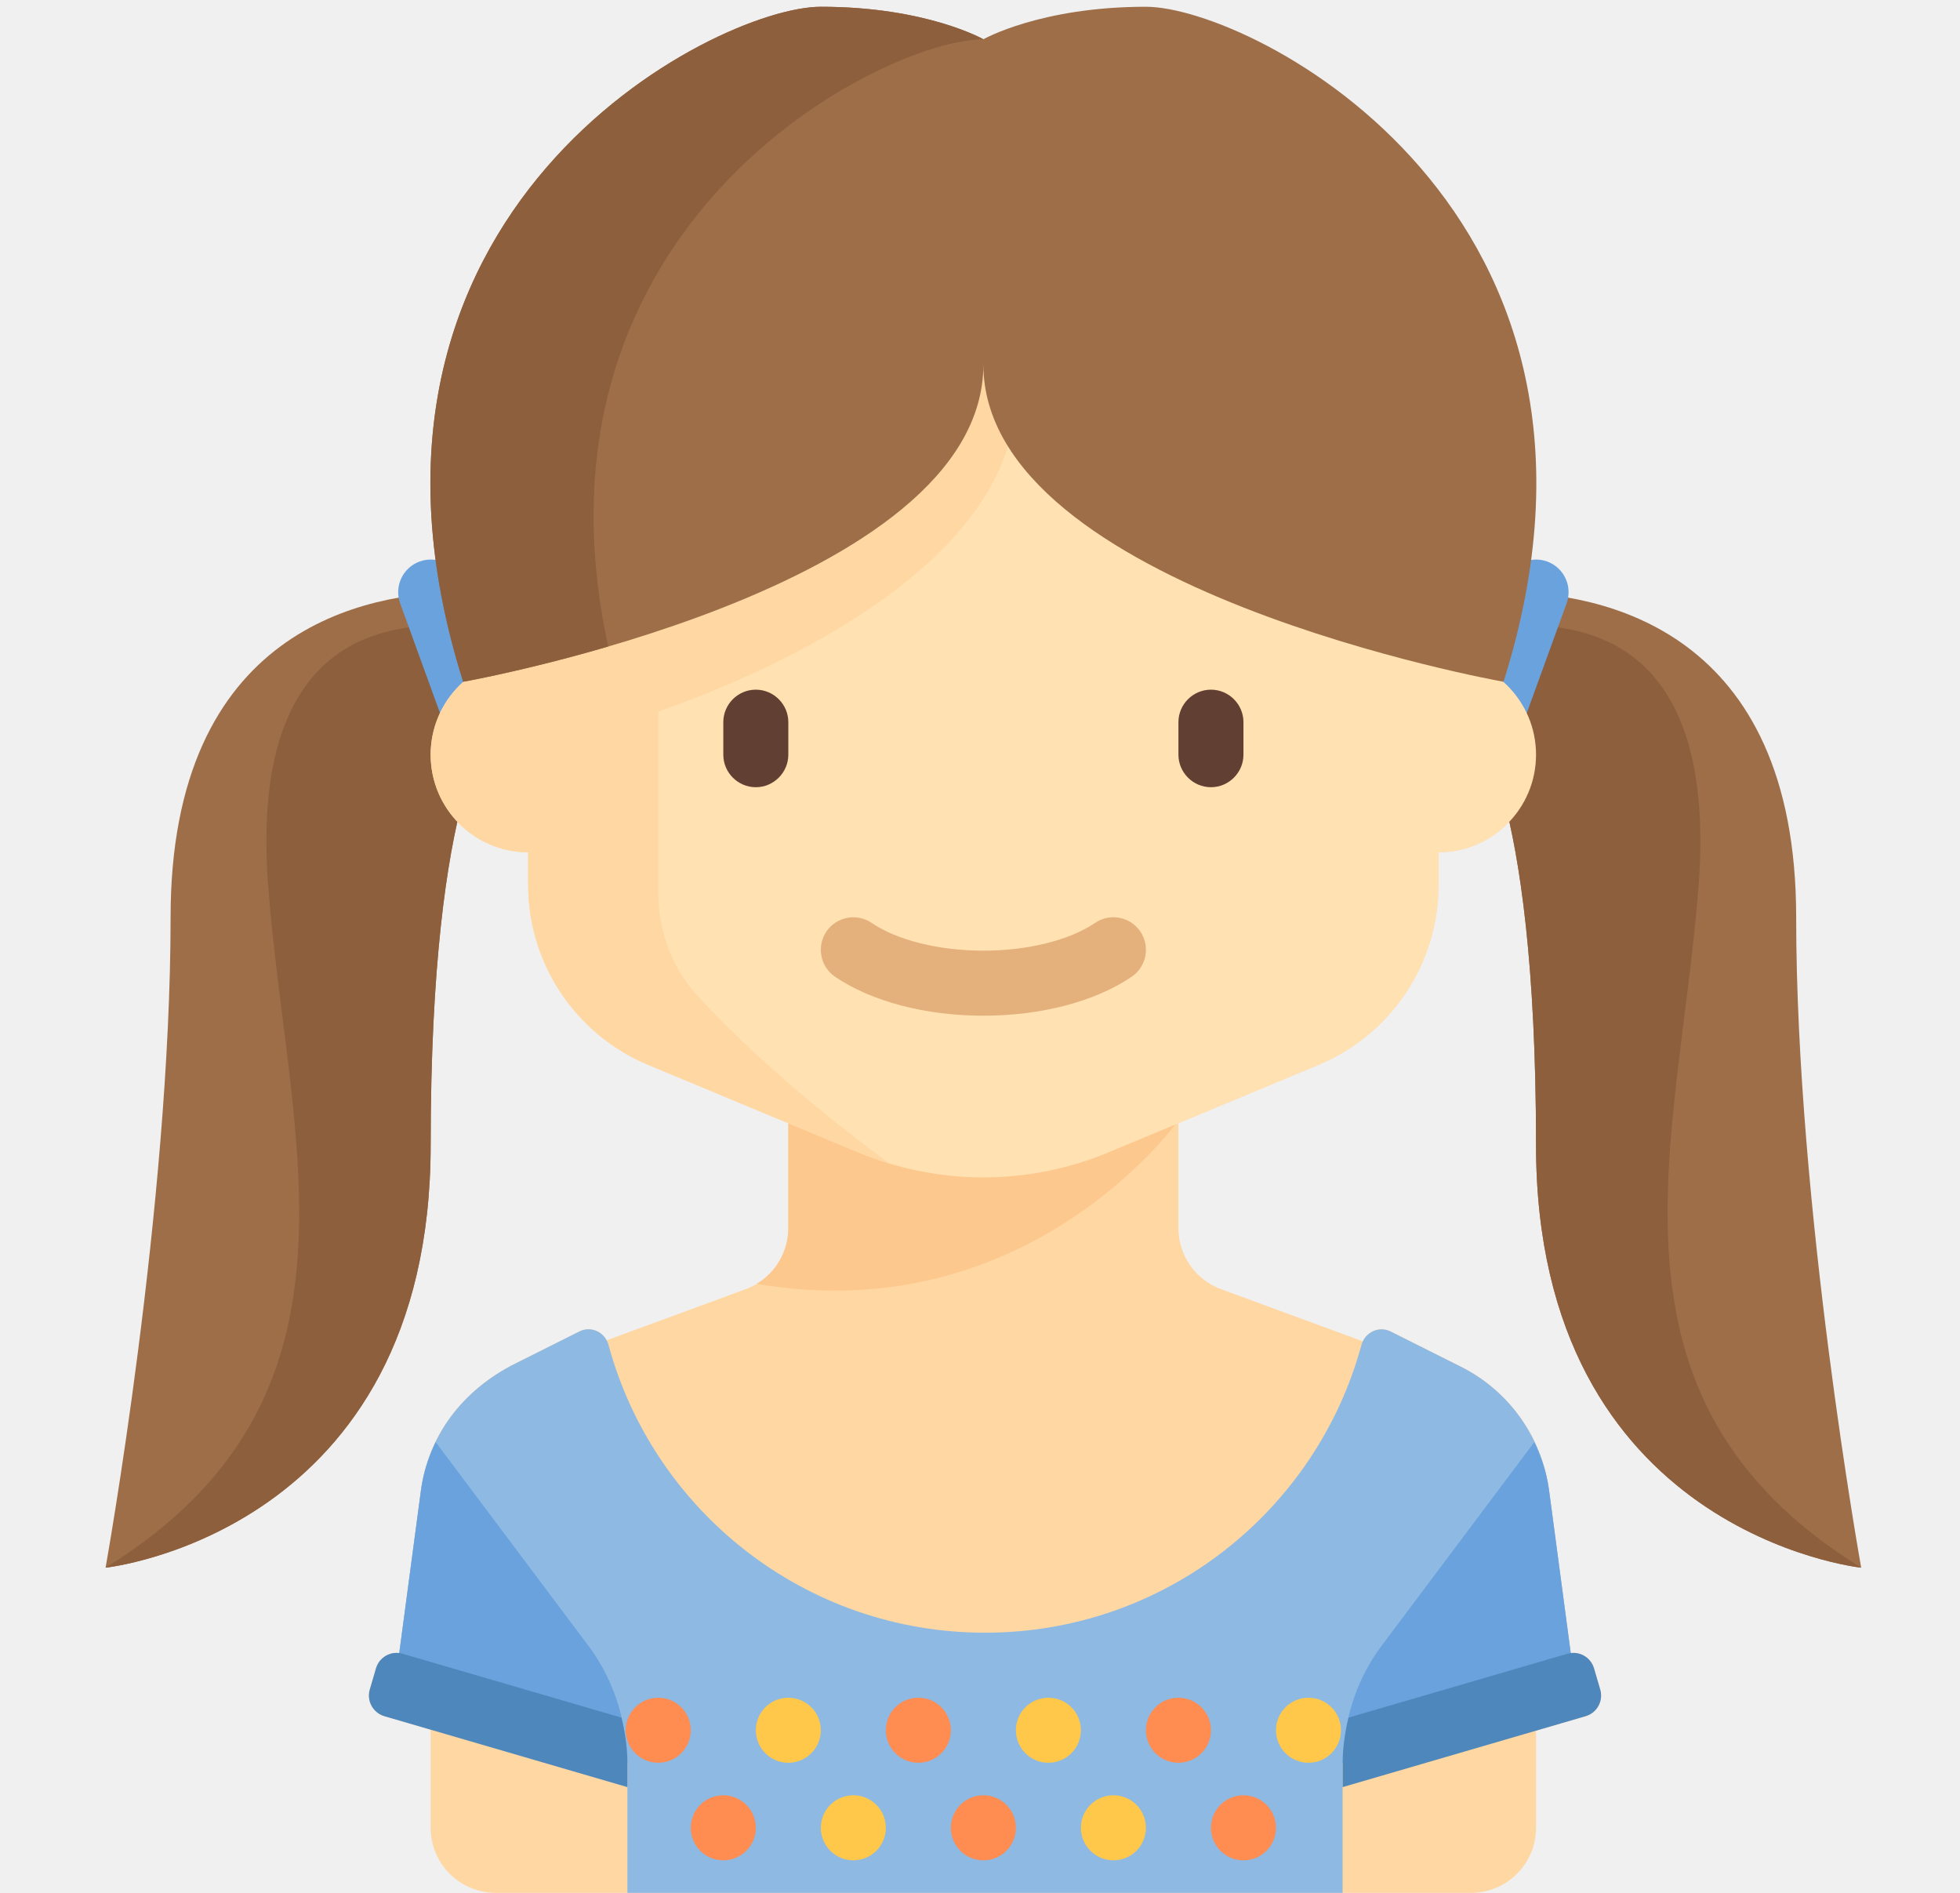
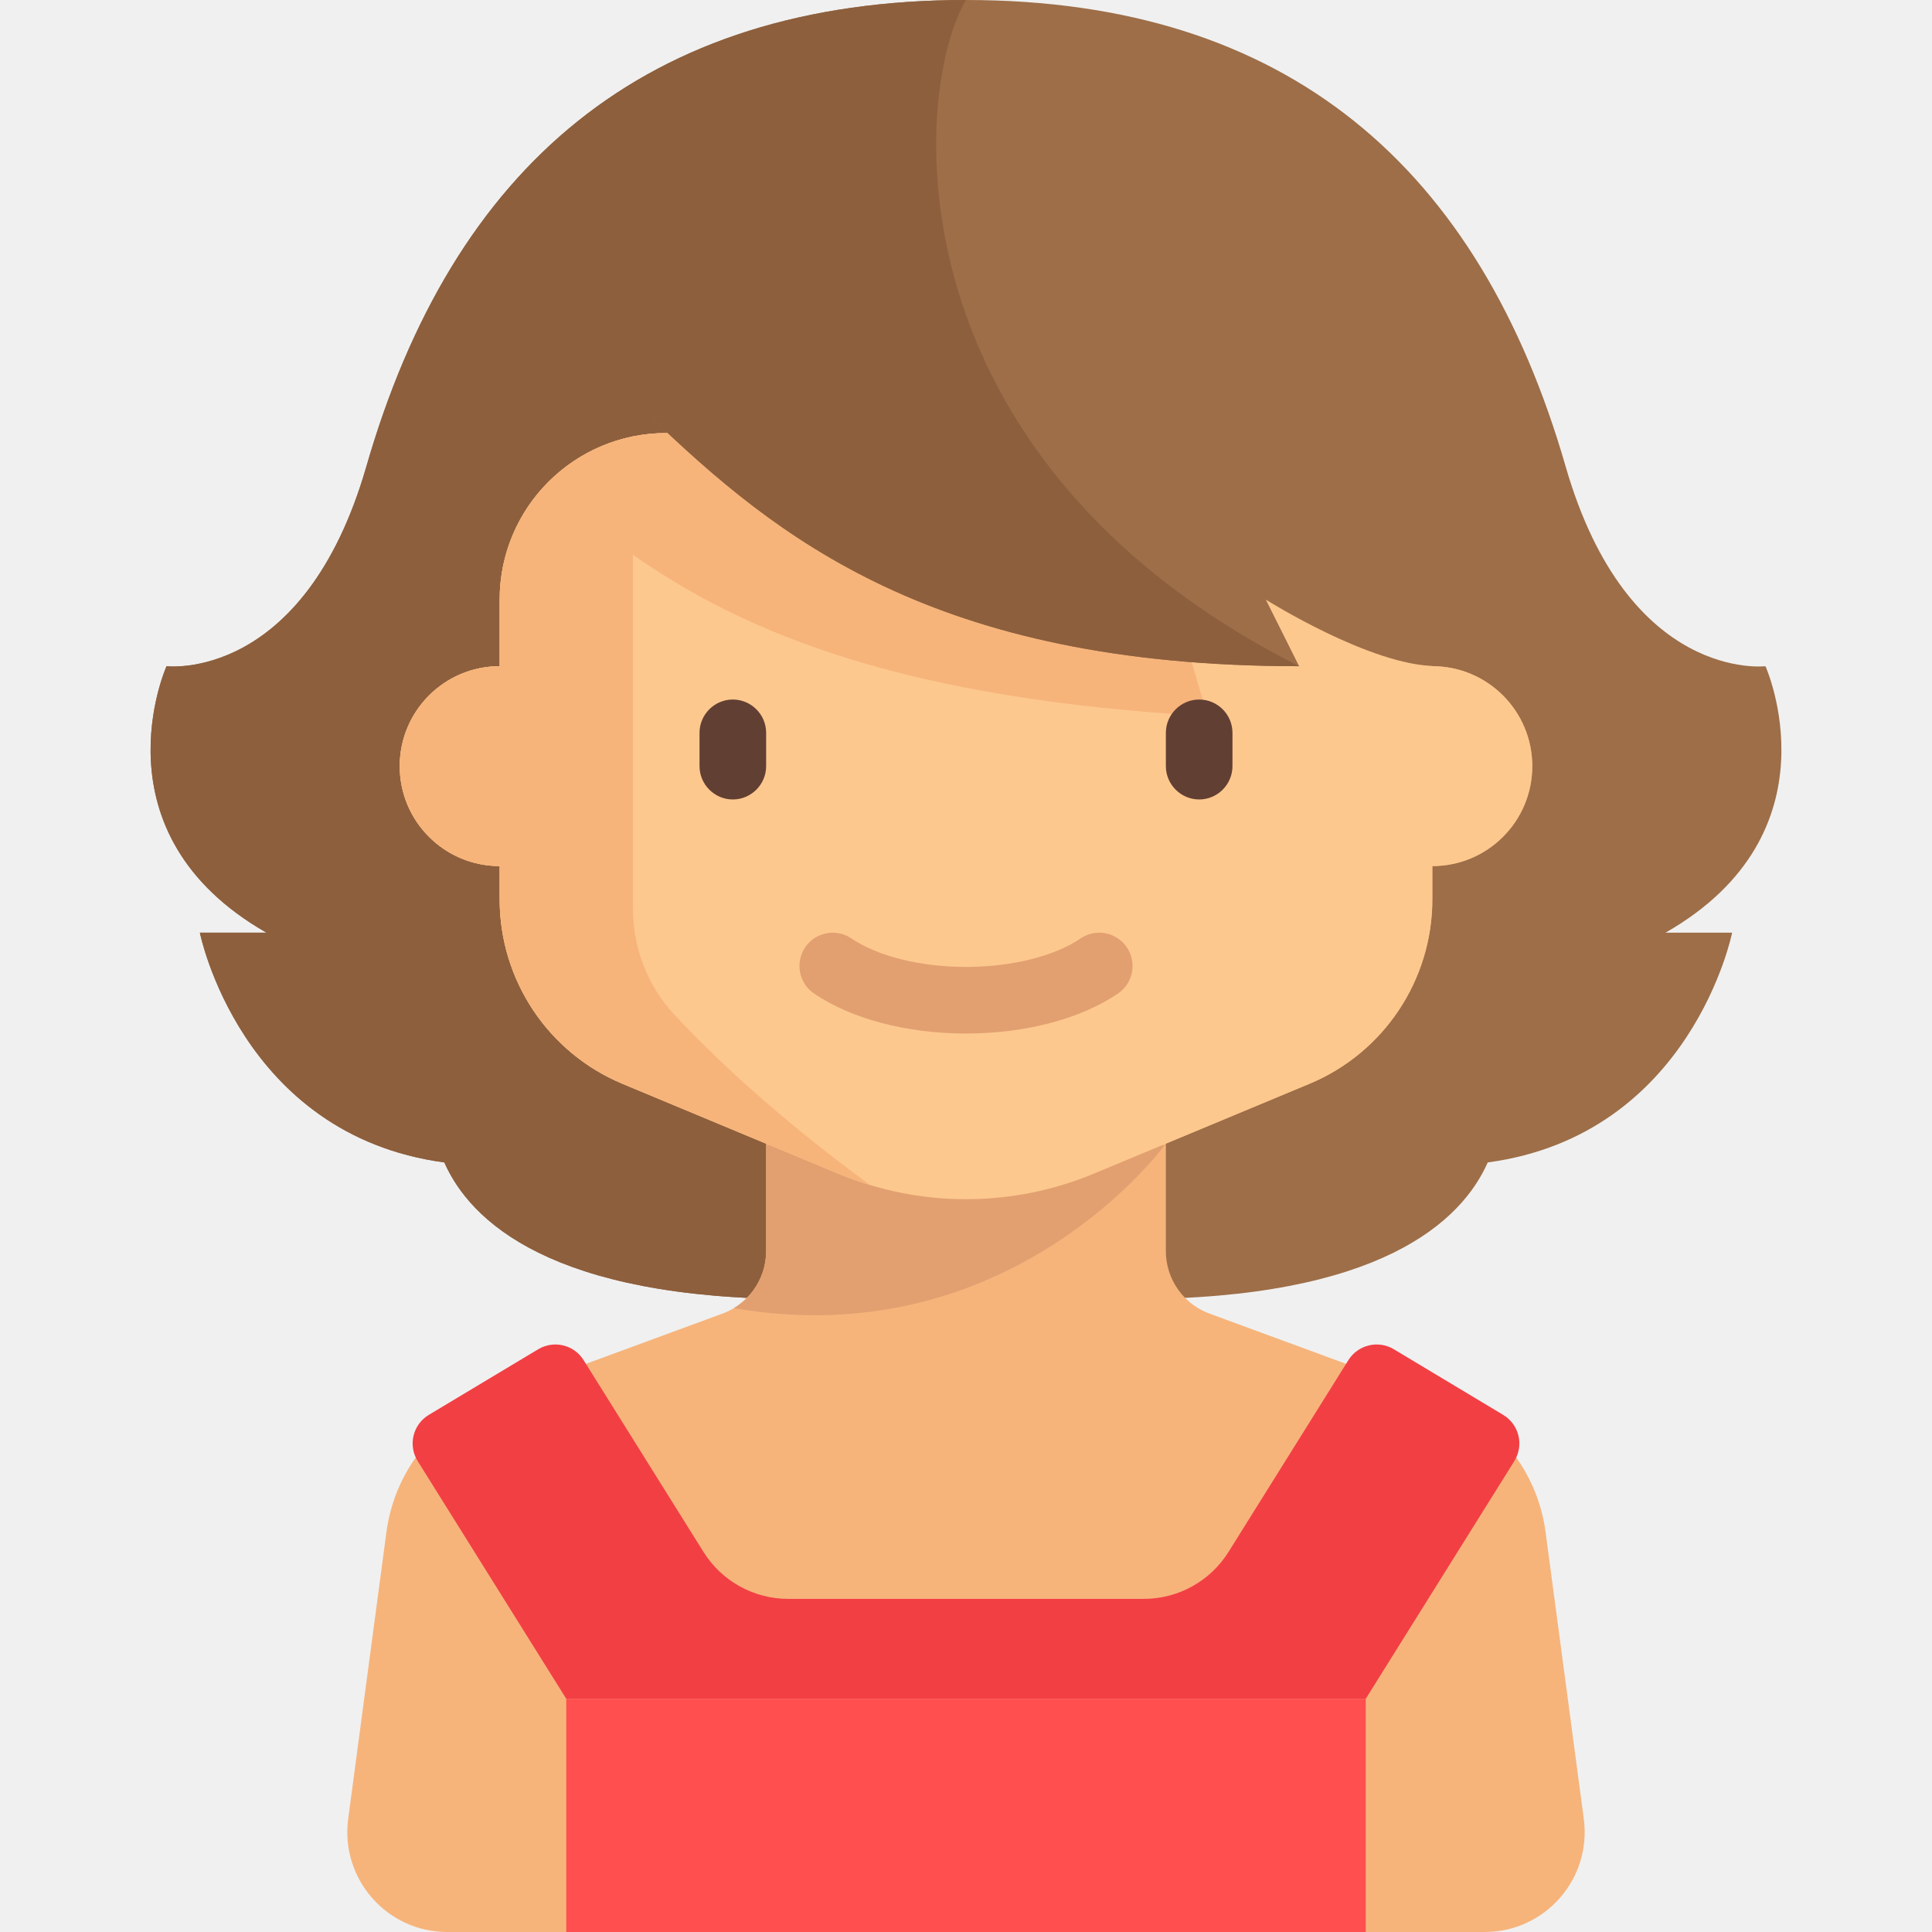
- <svg xmlns="http://www.w3.org/2000/svg" width="29" height="28" viewBox="0 0 29 28" fill="none">
-   <g clip-path="url(#clip0_436_13220)">
-     <path d="M23.677 24.993L23.585 24.679C23.541 24.527 23.393 24.434 23.241 24.453L22.92 22.048C22.815 21.258 22.325 20.571 21.612 20.215L20.575 19.696C20.419 19.618 20.238 19.69 20.165 19.842L18.094 19.08C17.701 18.949 17.436 18.581 17.436 18.167V16.615L19.508 15.752C20.584 15.304 21.284 14.253 21.284 13.088V12.607C22.081 12.607 22.727 11.961 22.727 11.164C22.727 10.367 22.081 9.721 21.284 9.721V8.759C21.284 7.43 20.208 5.391 18.879 5.391H10.221C8.892 5.391 7.815 7.43 7.815 8.759V9.721C7.018 9.721 6.372 10.367 6.372 11.164C6.372 11.961 7.018 12.607 7.815 12.607V13.088C7.815 14.253 8.516 15.304 9.592 15.752L11.664 16.616V18.167C11.664 18.581 11.399 18.949 11.006 19.08L8.976 19.827C8.899 19.685 8.726 19.62 8.574 19.696L7.629 20.168C6.823 20.571 6.333 21.258 6.228 22.048L5.907 24.453C5.755 24.434 5.607 24.527 5.563 24.679L5.471 24.993C5.422 25.161 5.519 25.337 5.687 25.387L6.372 25.587V27.038C6.372 27.569 6.803 28 7.334 28H9.283H19.865H21.765C22.297 28 22.727 27.569 22.727 27.038V25.601L23.461 25.387C23.629 25.337 23.726 25.161 23.677 24.993Z" fill="#FFD7A3" />
-     <path d="M17.436 16.575H11.664V18.167C11.664 18.509 11.482 18.819 11.197 18.991C15.222 19.686 17.436 16.575 17.436 16.575Z" fill="#FDC88E" />
-     <path d="M23.304 24.93L22.92 22.048C22.815 21.258 22.325 20.571 21.611 20.215L20.575 19.696C20.4 19.609 20.195 19.709 20.143 19.898C19.477 22.349 17.236 24.152 14.574 24.152C11.911 24.152 9.67 22.349 9.004 19.897C8.953 19.708 8.749 19.608 8.574 19.695L7.629 20.168C6.823 20.571 6.333 21.258 6.228 22.048L5.836 24.984C7.107 25.422 9.283 26.076 9.283 26.076V28H19.865V26.076L23.304 24.93Z" fill="#8DB9E2" />
-     <path d="M9.271 25.929C9.241 25.357 9.05 24.804 8.705 24.344L6.447 21.333C6.338 21.558 6.261 21.797 6.228 22.048L5.847 24.908L9.271 25.929Z" fill="#6AA2DE" />
-     <path d="M5.471 24.993C5.422 25.161 5.519 25.337 5.687 25.387L9.283 26.436V26.076C9.283 25.849 9.247 25.626 9.195 25.408L5.956 24.463C5.788 24.414 5.612 24.511 5.563 24.679L5.471 24.993Z" fill="#4E87BB" />
-     <path d="M19.877 25.929C19.907 25.357 20.098 24.804 20.443 24.344L22.701 21.333C22.81 21.558 22.887 21.797 22.92 22.048L23.301 24.908L19.877 25.929Z" fill="#6AA2DE" />
-     <path d="M23.677 24.993C23.726 25.161 23.63 25.337 23.461 25.387L19.866 26.436V26.076C19.866 25.849 19.901 25.626 19.953 25.408L23.192 24.463C23.36 24.414 23.536 24.511 23.585 24.679L23.677 24.993Z" fill="#4E87BB" />
-     <path d="M6.853 8.759C5.41 8.759 2.524 9.3 2.524 13.569C2.524 17.838 1.562 23.19 1.562 23.19C1.562 23.19 6.372 22.68 6.372 16.936C6.372 11.585 7.334 10.683 7.334 10.683L6.853 8.759Z" fill="#9D6E48" />
-     <path d="M6.372 16.936C6.372 11.585 7.334 10.683 7.334 10.683L6.372 9.24C5.816 9.315 3.687 9.33 3.967 13.088C4.248 16.856 5.651 20.664 1.562 23.19C1.562 23.19 6.372 22.68 6.372 16.936Z" fill="#8D5F3D" />
-     <path d="M7.423 10.244L6.825 8.595C6.734 8.345 6.458 8.216 6.209 8.306C5.959 8.397 5.83 8.673 5.92 8.923L6.519 10.572C6.609 10.822 6.885 10.951 7.135 10.861C7.385 10.77 7.514 10.494 7.423 10.244Z" fill="#6AA2DE" />
-     <path d="M22.247 8.759C23.69 8.759 26.576 9.3 26.576 13.569C26.576 17.838 27.538 23.19 27.538 23.19C27.538 23.19 22.727 22.68 22.727 16.936C22.727 11.585 21.765 10.683 21.765 10.683L22.247 8.759Z" fill="#9D6E48" />
-     <path d="M22.727 16.936C22.727 11.585 21.765 10.683 21.765 10.683L22.727 9.24C23.284 9.315 25.413 9.33 25.133 13.088C24.852 16.856 23.449 20.664 27.538 23.19C27.538 23.19 22.727 22.68 22.727 16.936Z" fill="#8D5F3D" />
-     <path d="M21.677 10.244L22.275 8.595C22.366 8.345 22.642 8.216 22.892 8.306C23.141 8.397 23.27 8.673 23.18 8.923L22.581 10.572C22.491 10.822 22.215 10.951 21.965 10.861C21.715 10.77 21.586 10.494 21.677 10.244Z" fill="#6AA2DE" />
-     <path d="M21.284 9.721V8.759C21.284 7.43 20.208 5.391 18.879 5.391H10.221C8.892 5.391 7.815 7.43 7.815 8.759V9.72C7.018 9.72 6.372 10.367 6.372 11.164C6.372 11.96 7.018 12.607 7.815 12.607V13.088C7.815 14.253 8.516 15.304 9.592 15.752L12.7 17.047C13.286 17.291 13.915 17.417 14.55 17.417C15.185 17.417 15.814 17.291 16.4 17.047L19.508 15.752C20.584 15.304 21.284 14.253 21.284 13.088V12.607C22.081 12.607 22.727 11.961 22.727 11.164C22.727 10.367 22.081 9.721 21.284 9.721Z" fill="#FFE1B2" />
-     <path d="M11.183 11.645C10.918 11.645 10.702 11.428 10.702 11.164V10.683C10.702 10.418 10.918 10.202 11.183 10.202C11.447 10.202 11.664 10.418 11.664 10.683V11.164C11.664 11.428 11.447 11.645 11.183 11.645Z" fill="#623F33" />
-     <path d="M17.917 11.645C17.653 11.645 17.436 11.428 17.436 11.164V10.683C17.436 10.418 17.653 10.202 17.917 10.202C18.182 10.202 18.398 10.418 18.398 10.683V11.164C18.398 11.428 18.182 11.645 17.917 11.645Z" fill="#623F33" />
-     <path d="M14.55 15.025C13.695 15.025 12.895 14.815 12.355 14.448C12.136 14.298 12.079 13.999 12.228 13.779C12.377 13.56 12.677 13.503 12.896 13.652C13.274 13.909 13.893 14.063 14.55 14.063C15.207 14.063 15.825 13.909 16.203 13.652C16.424 13.502 16.722 13.56 16.872 13.779C17.021 13.999 16.964 14.298 16.745 14.448C16.205 14.815 15.405 15.025 14.55 15.025Z" fill="#E4B07B" />
-     <path d="M14.132 5.331C14.049 7.931 7.815 9.721 7.815 9.721C7.018 9.721 6.372 10.367 6.372 11.164C6.372 11.961 7.018 12.607 7.815 12.607V13.088C7.815 14.253 8.516 15.304 9.592 15.752L12.7 17.047C12.852 17.11 13.007 17.165 13.164 17.212C11.791 16.208 10.876 15.329 10.341 14.755C9.951 14.337 9.74 13.786 9.74 13.214V10.526C11.117 10.045 14.982 8.466 15.031 5.872C15.035 5.676 15.032 5.496 15.024 5.331H14.132Z" fill="#FFD7A3" />
-     <path d="M16.955 0.1C15.392 0.1 14.55 0.581 14.55 0.581C14.55 0.581 13.708 0.1 12.145 0.1C10.581 0.1 4.649 3.11 6.853 10.085C6.853 10.085 14.55 8.719 14.55 5.391C14.55 8.719 22.246 10.085 22.246 10.085C24.451 3.11 18.518 0.1 16.955 0.1Z" fill="#9D6E48" />
-     <path d="M14.55 0.581V0.581C14.55 0.581 13.708 0.1 12.145 0.1C10.581 0.1 4.649 3.11 6.853 10.085C6.853 10.085 7.785 9.919 8.999 9.563C7.64 3.309 13.058 0.586 14.55 0.581Z" fill="#8D5F3D" />
-     <path d="M14.55 27.519C14.816 27.519 15.031 27.304 15.031 27.038C15.031 26.772 14.816 26.557 14.55 26.557C14.284 26.557 14.069 26.772 14.069 27.038C14.069 27.304 14.284 27.519 14.55 27.519Z" fill="#FF8C51" />
-     <path d="M10.702 27.519C10.967 27.519 11.183 27.304 11.183 27.038C11.183 26.772 10.967 26.557 10.702 26.557C10.436 26.557 10.221 26.772 10.221 27.038C10.221 27.304 10.436 27.519 10.702 27.519Z" fill="#FF8C51" />
-     <path d="M18.398 27.519C18.664 27.519 18.879 27.304 18.879 27.038C18.879 26.772 18.664 26.557 18.398 26.557C18.133 26.557 17.917 26.772 17.917 27.038C17.917 27.304 18.133 27.519 18.398 27.519Z" fill="#FF8C51" />
-     <path d="M16.474 27.519C16.74 27.519 16.955 27.304 16.955 27.038C16.955 26.772 16.74 26.557 16.474 26.557C16.209 26.557 15.993 26.772 15.993 27.038C15.993 27.304 16.209 27.519 16.474 27.519Z" fill="#FFC84A" />
-     <path d="M12.626 27.519C12.892 27.519 13.107 27.304 13.107 27.038C13.107 26.772 12.892 26.557 12.626 26.557C12.36 26.557 12.145 26.772 12.145 27.038C12.145 27.304 12.36 27.519 12.626 27.519Z" fill="#FFC84A" />
-     <path d="M15.512 26.076C15.778 26.076 15.993 25.86 15.993 25.595C15.993 25.329 15.778 25.114 15.512 25.114C15.246 25.114 15.031 25.329 15.031 25.595C15.031 25.86 15.246 26.076 15.512 26.076Z" fill="#FFC84A" />
-     <path d="M11.664 26.076C11.929 26.076 12.145 25.86 12.145 25.595C12.145 25.329 11.929 25.114 11.664 25.114C11.398 25.114 11.183 25.329 11.183 25.595C11.183 25.86 11.398 26.076 11.664 26.076Z" fill="#FFC84A" />
-     <path d="M19.36 26.076C19.626 26.076 19.841 25.86 19.841 25.595C19.841 25.329 19.626 25.114 19.36 25.114C19.095 25.114 18.879 25.329 18.879 25.595C18.879 25.86 19.095 26.076 19.36 26.076Z" fill="#FFC84A" />
-     <path d="M9.739 26.076C10.005 26.076 10.22 25.86 10.22 25.595C10.22 25.329 10.005 25.114 9.739 25.114C9.474 25.114 9.258 25.329 9.258 25.595C9.258 25.86 9.474 26.076 9.739 26.076Z" fill="#FF8C51" />
-     <path d="M17.436 26.076C17.702 26.076 17.917 25.86 17.917 25.595C17.917 25.329 17.702 25.114 17.436 25.114C17.17 25.114 16.955 25.329 16.955 25.595C16.955 25.86 17.17 26.076 17.436 26.076Z" fill="#FF8C51" />
-     <path d="M13.588 26.076C13.853 26.076 14.069 25.86 14.069 25.595C14.069 25.329 13.853 25.114 13.588 25.114C13.322 25.114 13.107 25.329 13.107 25.595C13.107 25.86 13.322 26.076 13.588 26.076Z" fill="#FF8C51" />
-   </g>
-   <defs>
-     <clipPath id="clip0_436_13220">
-       <rect width="27.9" height="27.9" fill="white" transform="translate(0.599976 0.100006)" />
-     </clipPath>
-   </defs>
+ <svg xmlns="http://www.w3.org/2000/svg" width="40" height="40" viewBox="0 0 40 40" fill="none">
+   <path d="M36.552 13.793C36.552 13.793 33.707 14.138 32.414 9.655C30.63 3.47 26.665 0 20 0C13.335 0 9.37 3.47 7.586 9.655C6.293 14.138 3.448 13.793 3.448 13.793C3.448 13.793 1.897 17.241 5.517 19.31H4.138C4.138 19.31 4.976 23.498 9.199 24.067C9.735 25.279 11.414 26.897 16.552 26.897H20H23.448C28.586 26.897 30.265 25.279 30.802 24.067C35.024 23.498 35.862 19.31 35.862 19.31H34.483C38.103 17.241 36.552 13.793 36.552 13.793Z" fill="#9D6E48" />
+   <path d="M26.897 13.793C18.362 9.483 18.879 1.897 20 0C13.335 0 9.37 3.47 7.586 9.655C6.293 14.138 3.448 13.793 3.448 13.793C3.448 13.793 1.897 17.241 5.517 19.31H4.138C4.138 19.31 4.976 23.498 9.199 24.067C9.735 25.279 11.414 26.897 16.552 26.897L26.897 13.793Z" fill="#8D5F3D" />
+   <path d="M32.791 37.658L31.999 31.717C31.83 30.449 30.973 29.379 29.772 28.937L25.081 27.211C24.518 27.023 24.138 26.496 24.138 25.903V23.678L27.109 22.44C28.651 21.798 29.655 20.291 29.655 18.621V17.931C30.798 17.931 31.724 17.005 31.724 15.862C31.724 14.72 30.798 13.793 29.655 13.793V12.414C29.655 10.509 28.111 8.966 26.207 8.966H13.793C11.889 8.966 10.345 10.509 10.345 12.414V13.793C9.202 13.793 8.276 14.72 8.276 15.862C8.276 17.005 9.202 17.931 10.345 17.931V18.621C10.345 20.291 11.349 21.798 12.891 22.44L15.862 23.678V25.902C15.862 26.496 15.482 27.023 14.919 27.211L10.228 28.937C9.027 29.379 8.17 30.449 8.001 31.717L7.209 37.658C7.044 38.898 8.008 40 9.26 40H20H30.74C31.992 40 32.956 38.898 32.791 37.658Z" fill="#F6B47B" />
+   <path d="M15.862 23.707V25.902C15.862 26.393 15.602 26.838 15.194 27.084C20.69 28.033 23.831 24.083 24.117 23.707H15.862V23.707Z" fill="#E2A071" />
+   <path d="M29.655 13.793V12.414C29.655 10.509 28.111 8.966 26.207 8.966H13.793C11.889 8.966 10.345 10.509 10.345 12.414V13.793C9.202 13.793 8.276 14.72 8.276 15.862C8.276 17.005 9.202 17.931 10.345 17.931V18.621C10.345 20.291 11.349 21.798 12.891 22.44L17.347 24.297C18.188 24.647 19.089 24.828 20 24.828C20.91 24.828 21.812 24.647 22.652 24.297L27.109 22.44C28.651 21.798 29.655 20.291 29.655 18.621V17.931C30.798 17.931 31.724 17.005 31.724 15.862C31.724 14.72 30.798 13.793 29.655 13.793Z" fill="#FDC88E" />
+   <path d="M15.172 16.552C14.793 16.552 14.483 16.241 14.483 15.862V15.172C14.483 14.793 14.793 14.483 15.172 14.483C15.552 14.483 15.862 14.793 15.862 15.172V15.862C15.862 16.241 15.552 16.552 15.172 16.552Z" fill="#623F33" />
+   <path d="M20 21.398C18.774 21.398 17.627 21.096 16.854 20.57C16.539 20.356 16.457 19.927 16.671 19.612C16.885 19.297 17.314 19.216 17.629 19.43C18.172 19.799 19.058 20.019 20 20.019C20.942 20.019 21.828 19.799 22.371 19.43C22.686 19.215 23.115 19.297 23.329 19.612C23.543 19.927 23.461 20.356 23.147 20.57C22.373 21.096 21.226 21.398 20 21.398Z" fill="#E2A071" />
+   <path d="M27.917 28.16L25.435 32.131C25.057 32.736 24.394 33.103 23.681 33.103H16.319C15.606 33.103 14.943 32.736 14.565 32.131L12.083 28.16C11.884 27.841 11.466 27.741 11.143 27.935L8.878 29.294C8.547 29.492 8.444 29.924 8.648 30.251L11.724 35.172H28.276L31.352 30.251C31.556 29.923 31.453 29.492 31.122 29.294L28.857 27.934C28.534 27.741 28.116 27.842 27.917 28.16Z" fill="#F23F44" />
+   <path d="M28.276 35.172H11.724V40H28.276V35.172Z" fill="#FF4F4F" />
+   <path d="M13.965 21.011C13.406 20.412 13.104 19.621 13.104 18.802V11.486C15.499 13.165 18.814 14.478 25 14.828L24.397 12.759C24.397 12.759 20.107 10.347 18.017 8.966H13.793C13.557 8.966 13.326 8.99 13.103 9.036V9.035C13.05 9.046 12.998 9.058 12.946 9.071C12.941 9.072 12.936 9.073 12.931 9.075C12.93 9.075 12.929 9.076 12.928 9.076C11.442 9.46 10.345 10.809 10.345 12.414V13.793C9.202 13.793 8.276 14.72 8.276 15.862C8.276 17.005 9.202 17.931 10.345 17.931V18.621C10.345 20.291 11.349 21.798 12.891 22.44L17.347 24.297C17.565 24.388 17.788 24.466 18.013 24.534C16.044 23.093 14.733 21.834 13.965 21.011Z" fill="#F6B47B" />
+   <path d="M24.828 16.552C24.448 16.552 24.138 16.241 24.138 15.862V15.172C24.138 14.793 24.448 14.483 24.828 14.483C25.207 14.483 25.517 14.793 25.517 15.172V15.862C25.517 16.241 25.207 16.552 24.828 16.552Z" fill="#623F33" />
+   <path d="M26.897 13.793L26.207 12.414C26.207 12.414 28.389 13.79 29.741 13.79V8.621H13.461C16.067 11.116 19.316 13.793 26.897 13.793Z" fill="#9D6E48" />
+   <path d="M26.896 13.793C23.999 12.33 22.146 10.489 21.004 8.621H13.461C16.067 11.116 19.316 13.793 26.896 13.793Z" fill="#8D5F3D" />
</svg>
